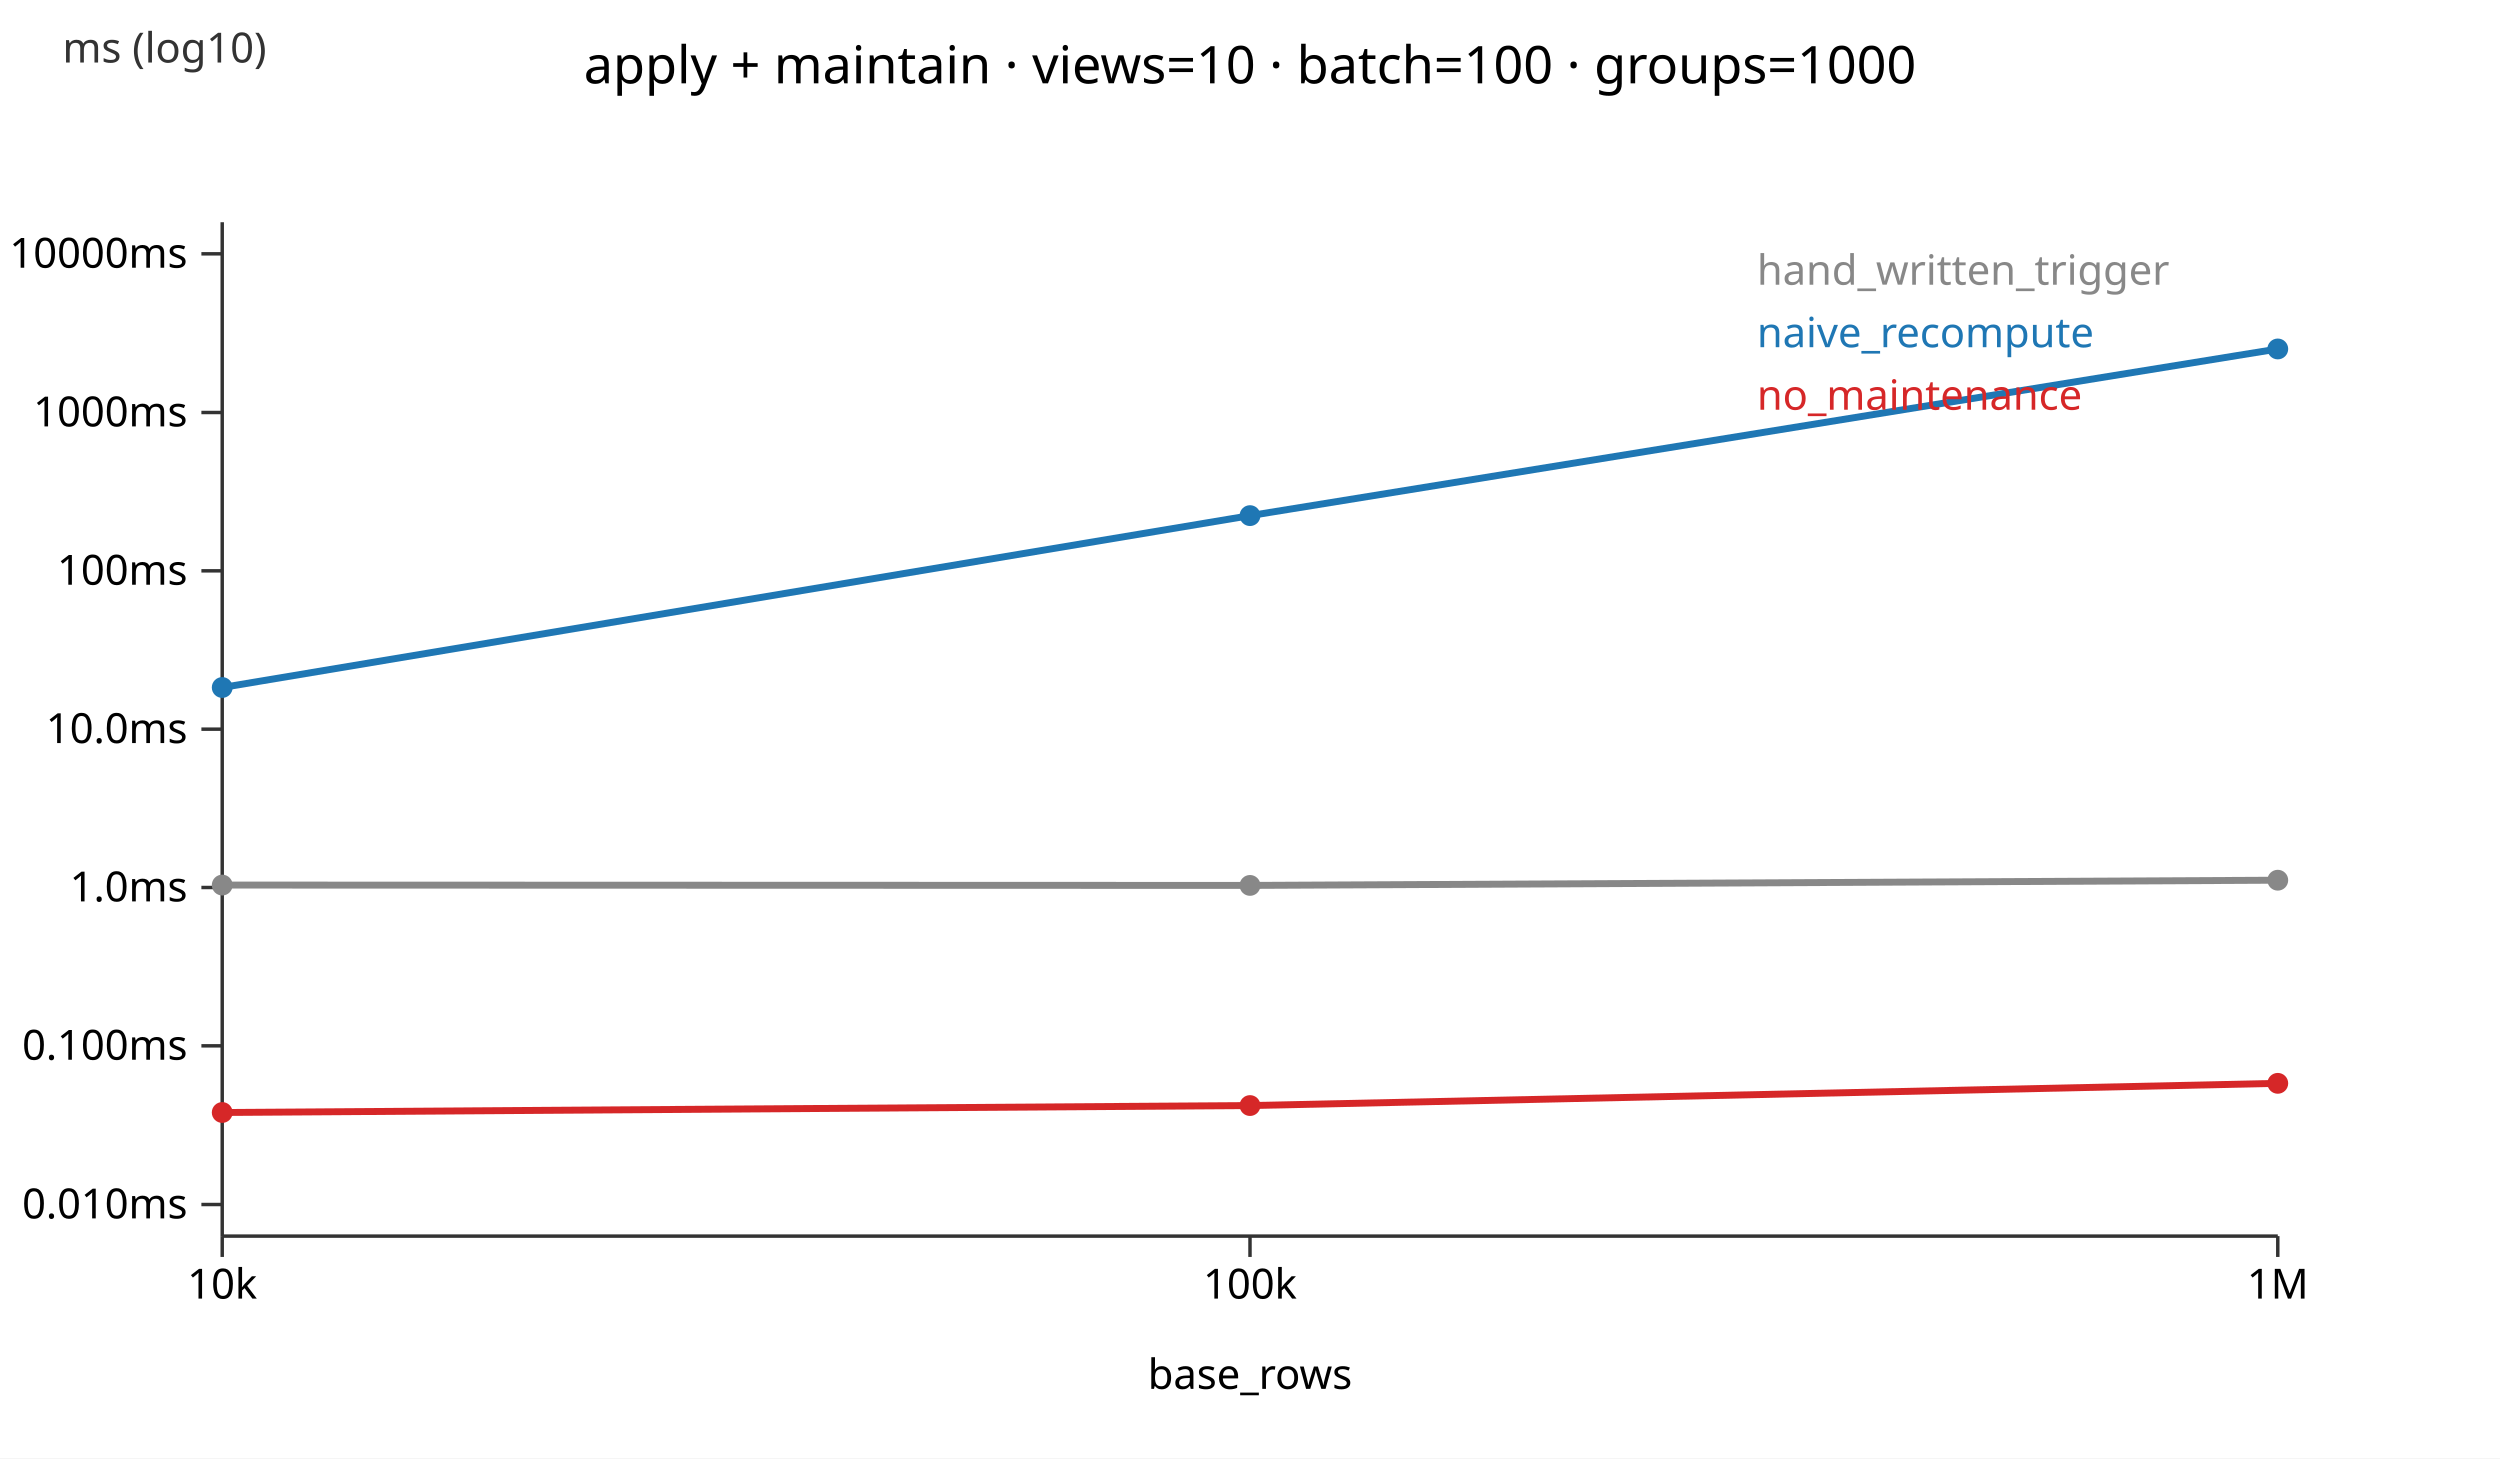
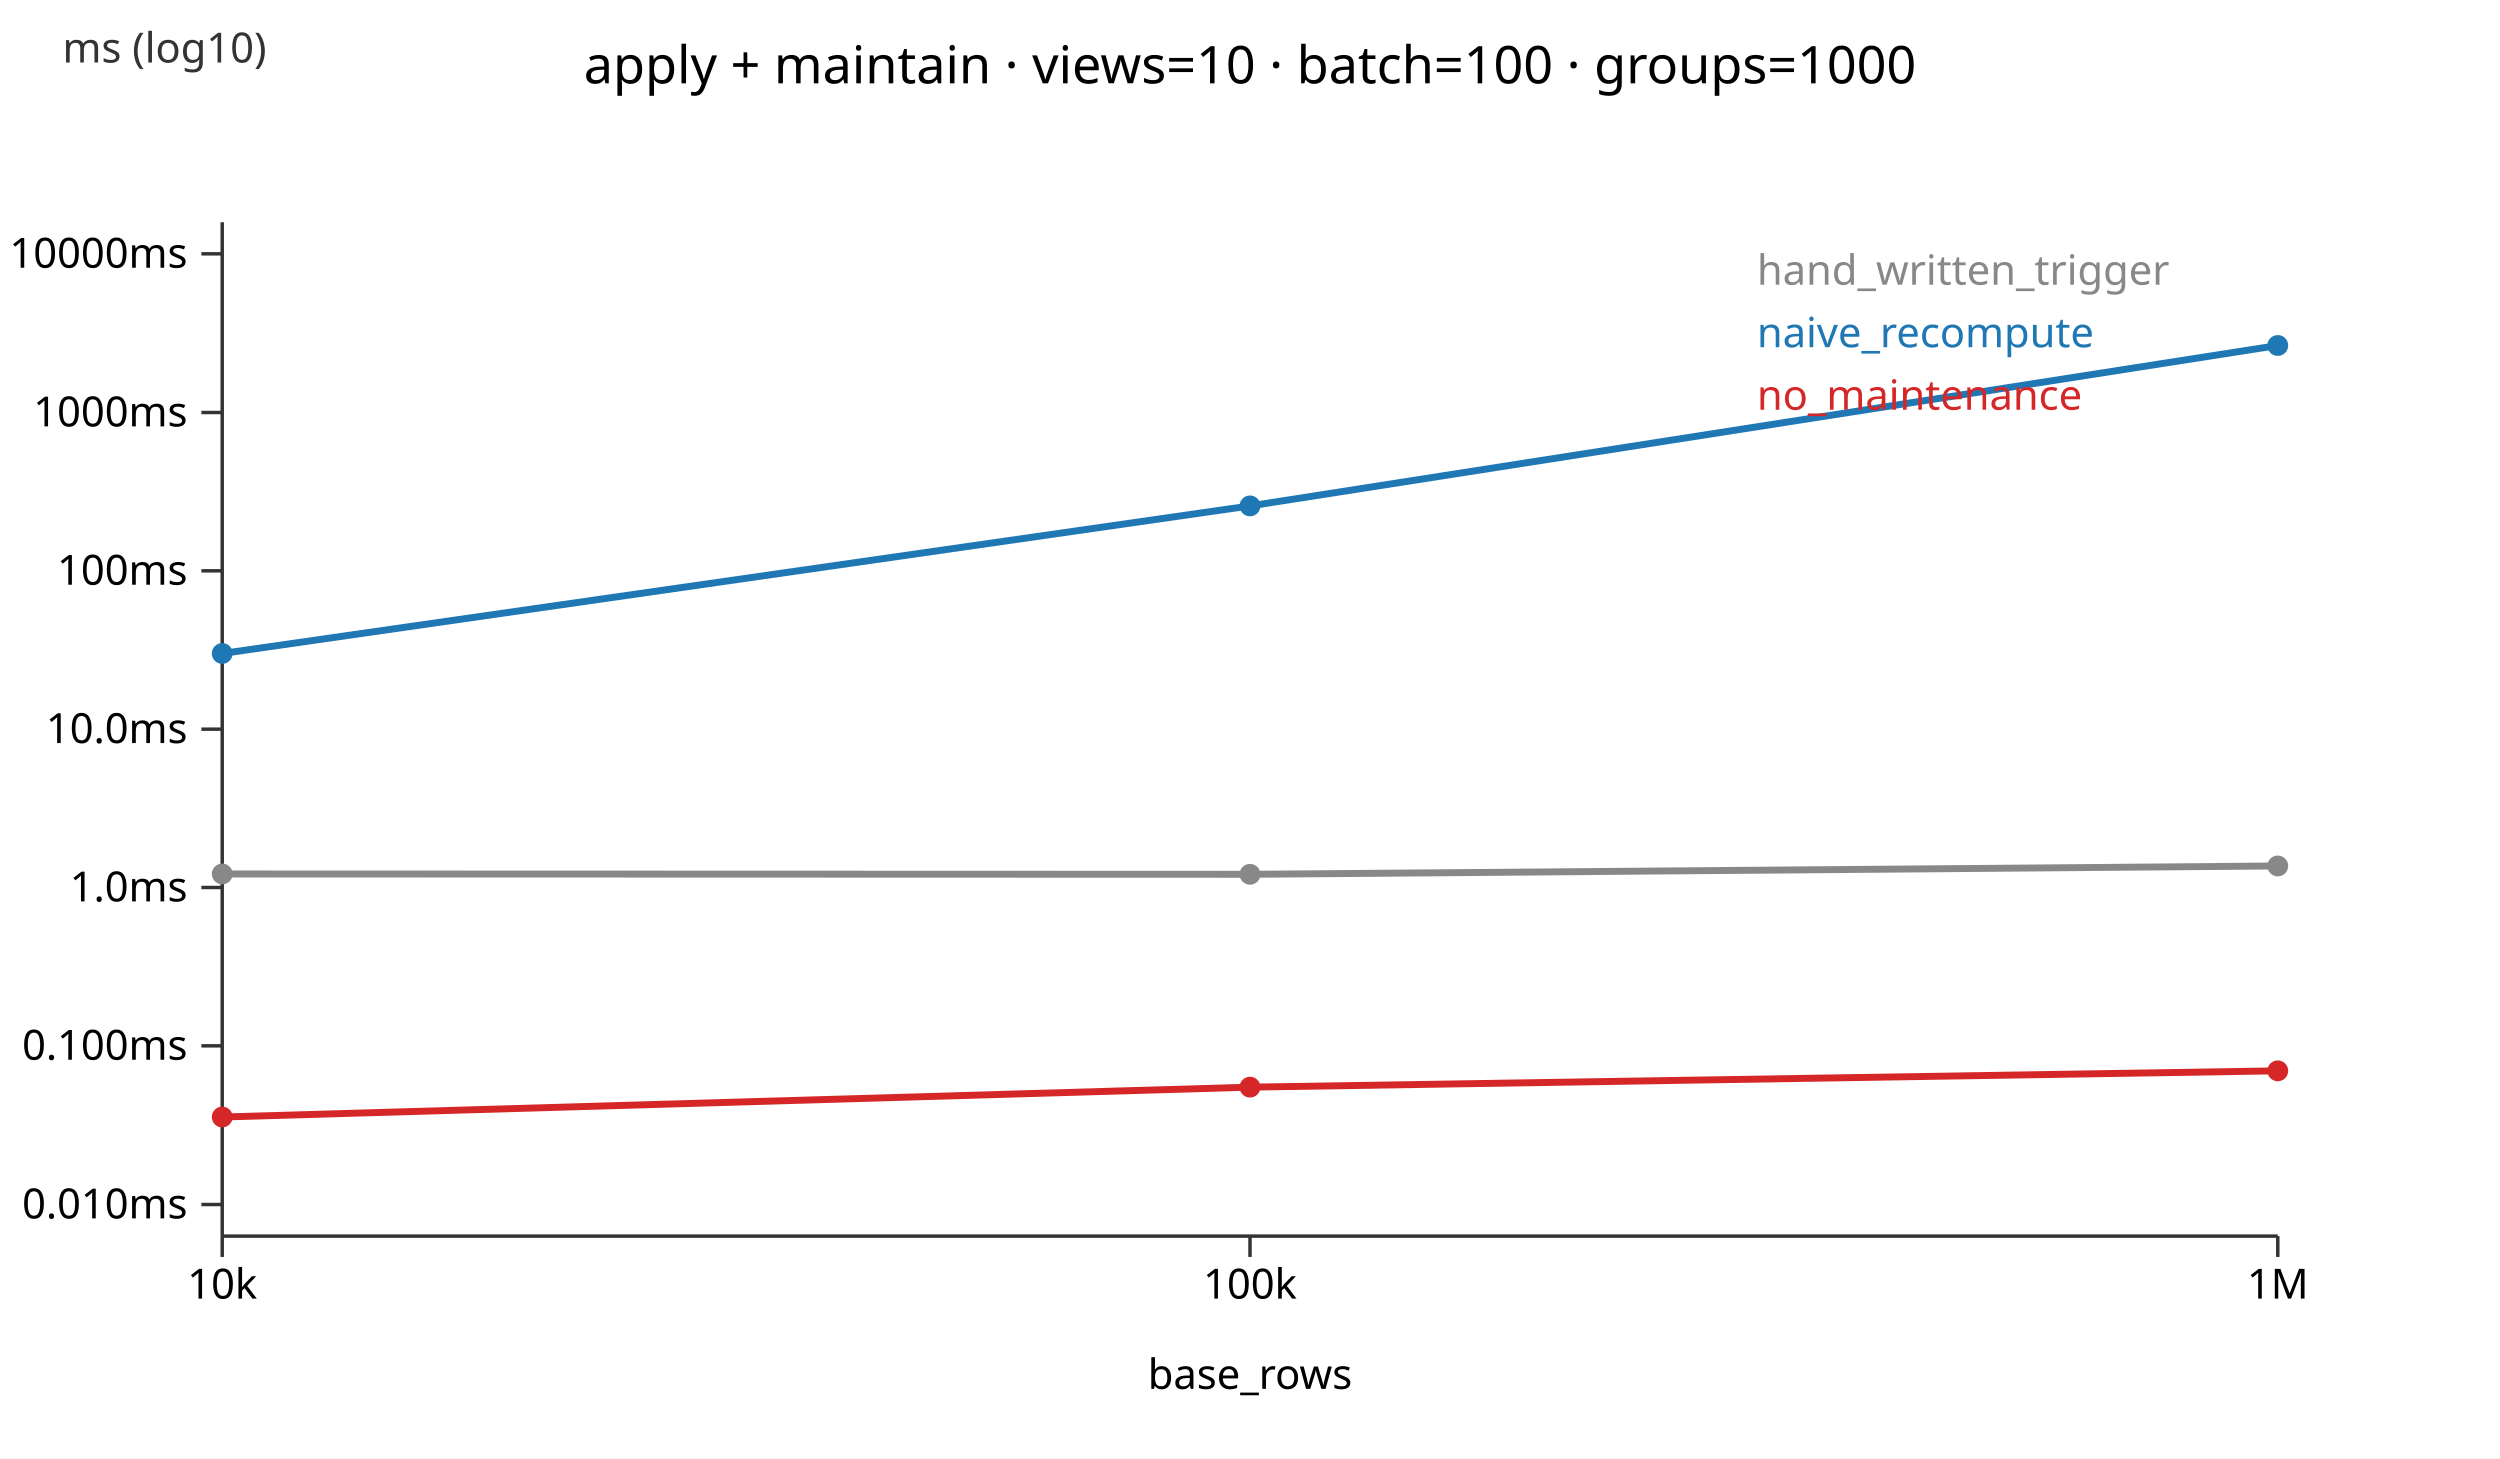
<svg xmlns="http://www.w3.org/2000/svg" width="720" height="420" font-family="sans-serif" font-size="12">
  <rect width="720" height="420" fill="white" />
  <text x="360" y="24" text-anchor="middle" font-size="15">apply + maintain · views=10 · batch=100 · groups=1000</text>
  <line x1="64" y1="356" x2="656" y2="356" stroke="#333" />
  <line x1="64" y1="64" x2="64" y2="356" stroke="#333" />
  <text x="360" y="400" text-anchor="middle">base_rows</text>
  <text x="18" y="18" fill="#333">ms (log10)</text>
  <line x1="64.0" y1="356.0" x2="64.0" y2="362.0" stroke="#333" />
  <text x="64.0" y="374.0" text-anchor="middle">10k</text>
  <line x1="360.0" y1="356.0" x2="360.0" y2="362.0" stroke="#333" />
  <text x="360.0" y="374.0" text-anchor="middle">100k</text>
  <line x1="656.0" y1="356.0" x2="656.0" y2="362.0" stroke="#333" />
  <text x="656.0" y="374.0" text-anchor="middle">1M</text>
  <line x1="58.0" y1="346.9" x2="64.0" y2="346.9" stroke="#333" />
  <text x="54.0" y="346.9" dy="4" text-anchor="end">0.010ms</text>
  <line x1="58.0" y1="301.2" x2="64.0" y2="301.2" stroke="#333" />
  <text x="54.0" y="301.2" dy="4" text-anchor="end">0.100ms</text>
  <line x1="58.0" y1="255.6" x2="64.0" y2="255.6" stroke="#333" />
  <text x="54.0" y="255.6" dy="4" text-anchor="end">1.0ms</text>
  <line x1="58.0" y1="210.0" x2="64.0" y2="210.0" stroke="#333" />
  <text x="54.0" y="210.0" dy="4" text-anchor="end">10.0ms</text>
  <line x1="58.0" y1="164.4" x2="64.0" y2="164.4" stroke="#333" />
  <text x="54.0" y="164.4" dy="4" text-anchor="end">100ms</text>
  <line x1="58.0" y1="118.8" x2="64.0" y2="118.8" stroke="#333" />
  <text x="54.0" y="118.8" dy="4" text-anchor="end">1000ms</text>
  <line x1="58.0" y1="73.1" x2="64.0" y2="73.1" stroke="#333" />
  <text x="54.0" y="73.1" dy="4" text-anchor="end">10000ms</text>
-   <polyline fill="none" stroke="#888888" stroke-width="2" points="64.0,254.9 360.0,255.0 656.0,253.5" />
-   <circle cx="64.0" cy="254.9" r="3" fill="#888888" />
-   <circle cx="360.0" cy="255.0" r="3" fill="#888888" />
-   <circle cx="656.0" cy="253.5" r="3" fill="#888888" />
+   <polyline fill="none" stroke="#888888" stroke-width="2" points="64.0,251.7 360.0,251.8 656.0,249.4" />
+   <circle cx="64.0" cy="251.7" r="3" fill="#888888" />
+   <circle cx="360.0" cy="251.8" r="3" fill="#888888" />
+   <circle cx="656.0" cy="249.4" r="3" fill="#888888" />
  <text x="506" y="82" fill="#888888">hand_written_trigger</text>
-   <polyline fill="none" stroke="#1f77b4" stroke-width="2" points="64.0,198.0 360.0,148.5 656.0,100.5" />
-   <circle cx="64.0" cy="198.0" r="3" fill="#1f77b4" />
-   <circle cx="360.0" cy="148.5" r="3" fill="#1f77b4" />
-   <circle cx="656.0" cy="100.5" r="3" fill="#1f77b4" />
+   <polyline fill="none" stroke="#1f77b4" stroke-width="2" points="64.0,188.2 360.0,145.7 656.0,99.5" />
+   <circle cx="64.0" cy="188.2" r="3" fill="#1f77b4" />
+   <circle cx="360.0" cy="145.7" r="3" fill="#1f77b4" />
+   <circle cx="656.0" cy="99.5" r="3" fill="#1f77b4" />
  <text x="506" y="100" fill="#1f77b4">naive_recompute</text>
-   <polyline fill="none" stroke="#d62728" stroke-width="2" points="64.0,320.4 360.0,318.4 656.0,312.0" />
-   <circle cx="64.0" cy="320.4" r="3" fill="#d62728" />
-   <circle cx="360.0" cy="318.4" r="3" fill="#d62728" />
-   <circle cx="656.0" cy="312.0" r="3" fill="#d62728" />
+   <polyline fill="none" stroke="#d62728" stroke-width="2" points="64.0,321.7 360.0,313.1 656.0,308.4" />
+   <circle cx="64.0" cy="321.7" r="3" fill="#d62728" />
+   <circle cx="360.0" cy="313.1" r="3" fill="#d62728" />
+   <circle cx="656.0" cy="308.4" r="3" fill="#d62728" />
  <text x="506" y="118" fill="#d62728">no_maintenance</text>
</svg>
